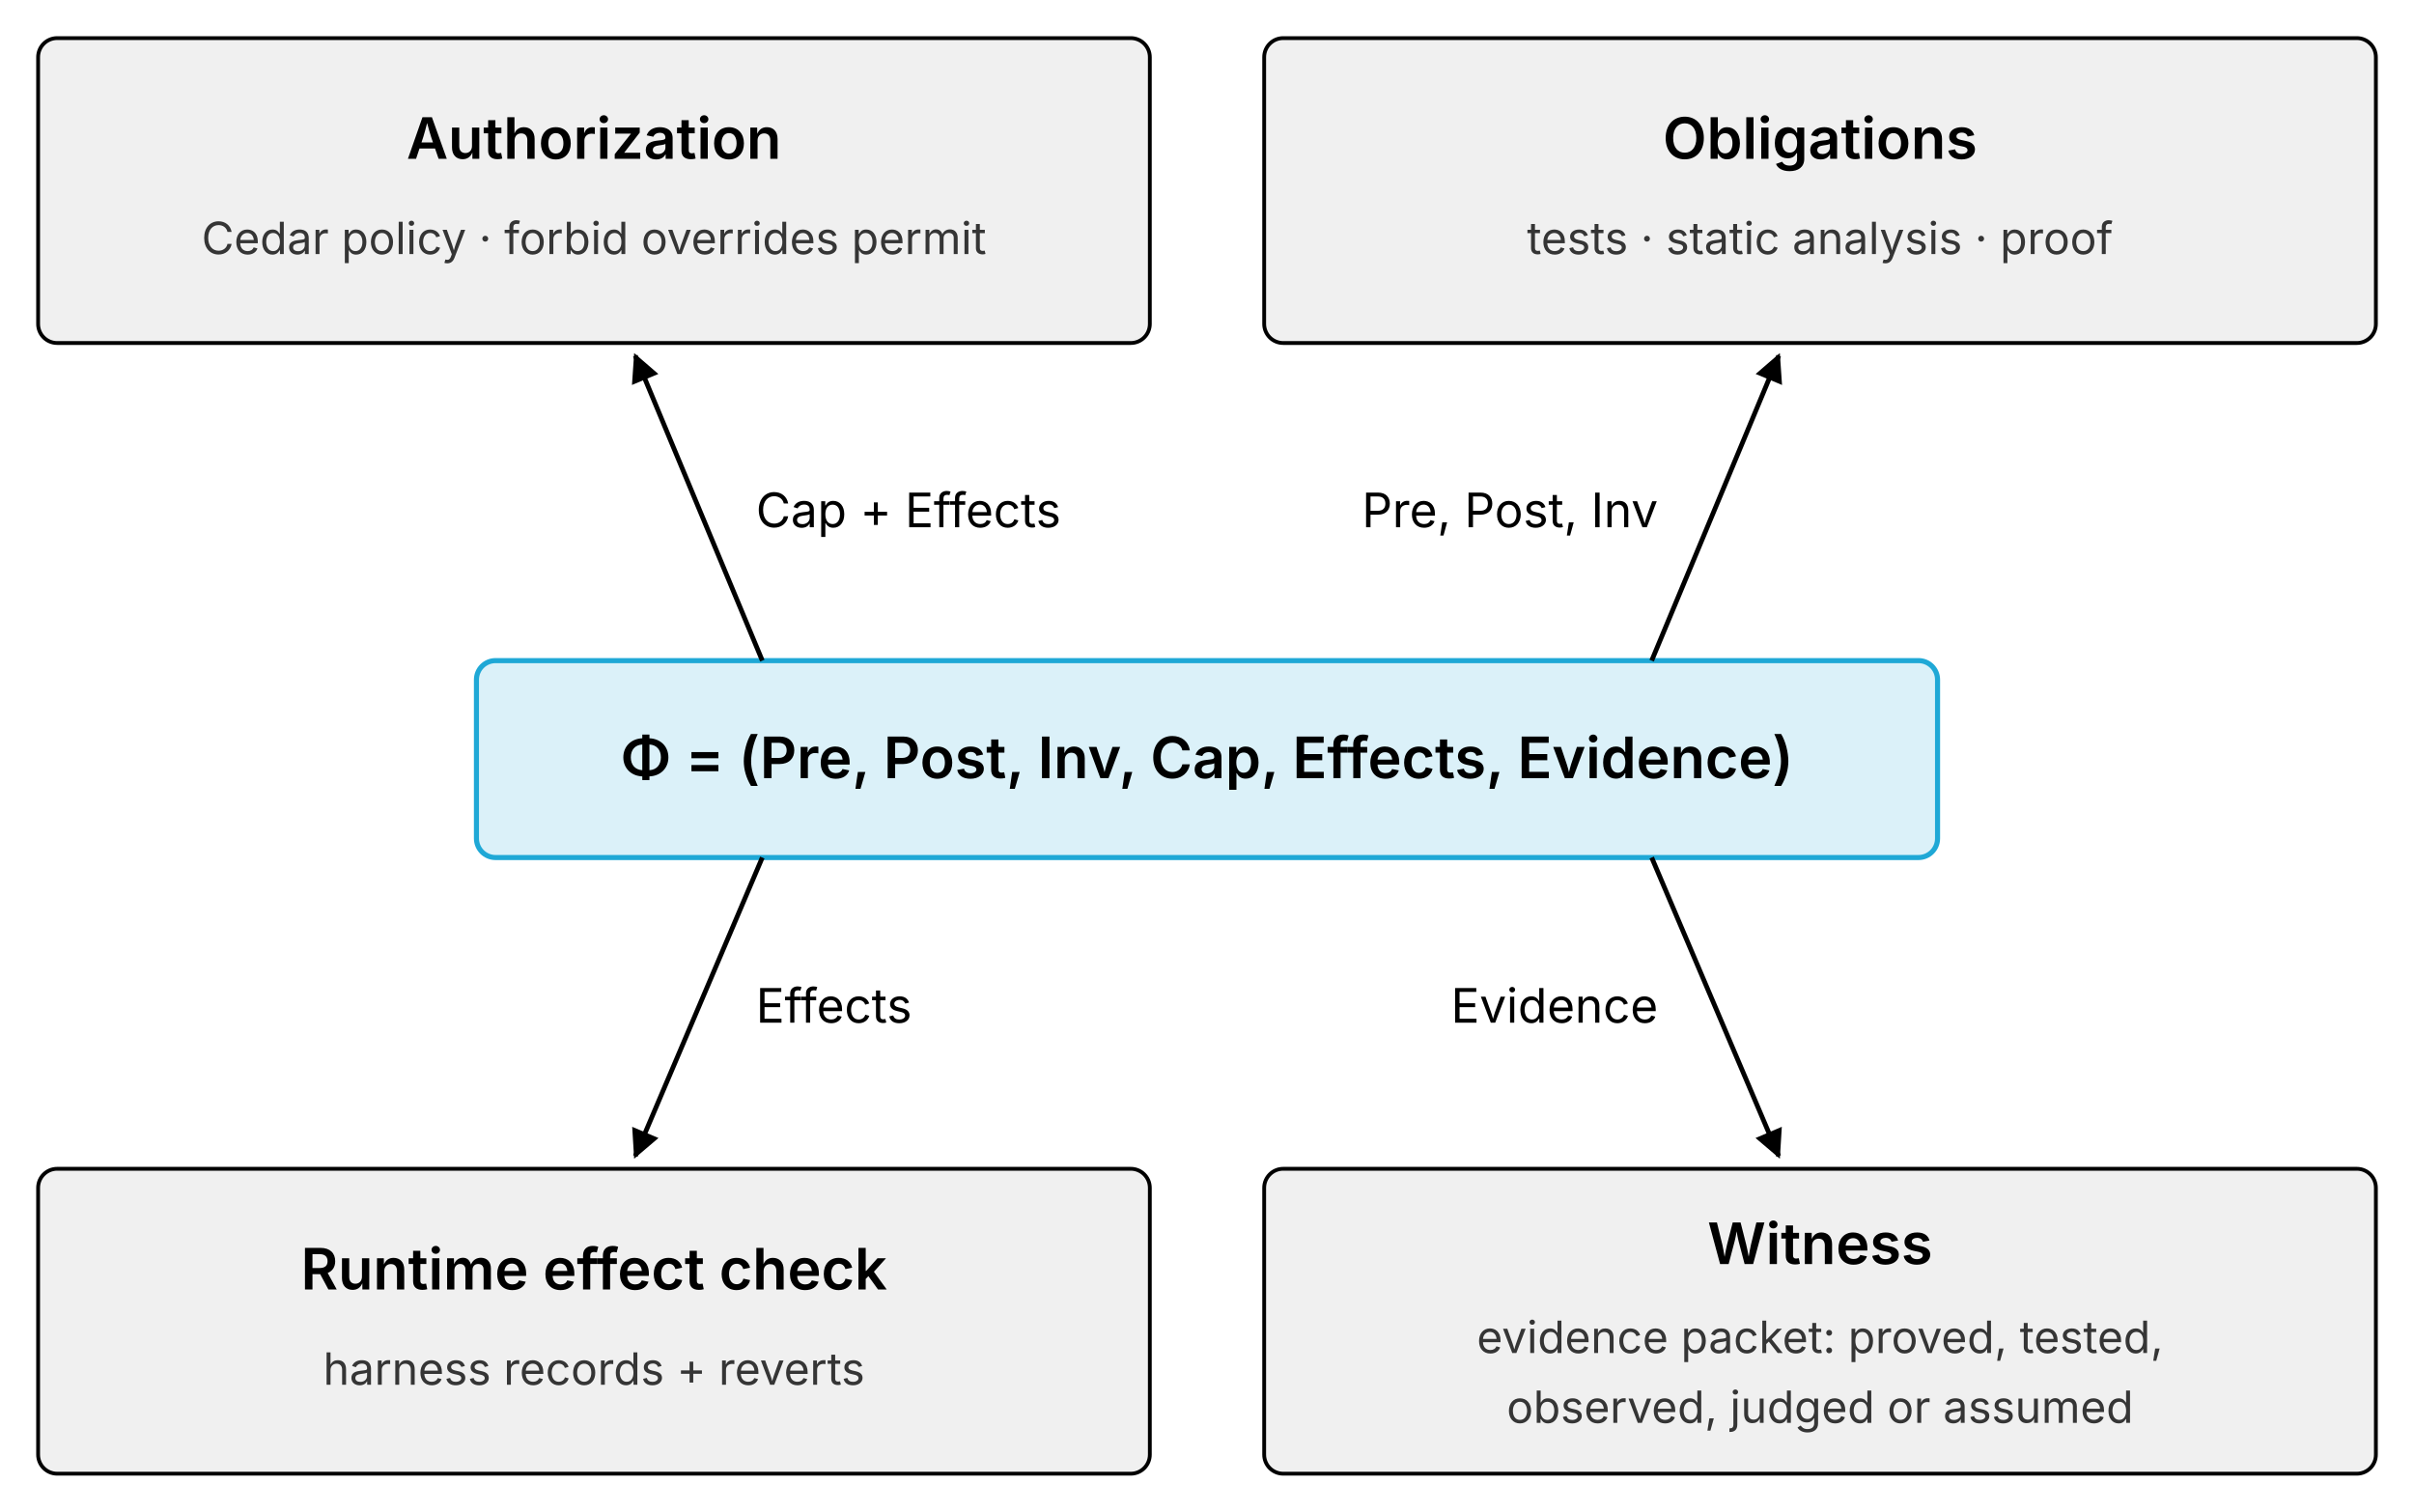
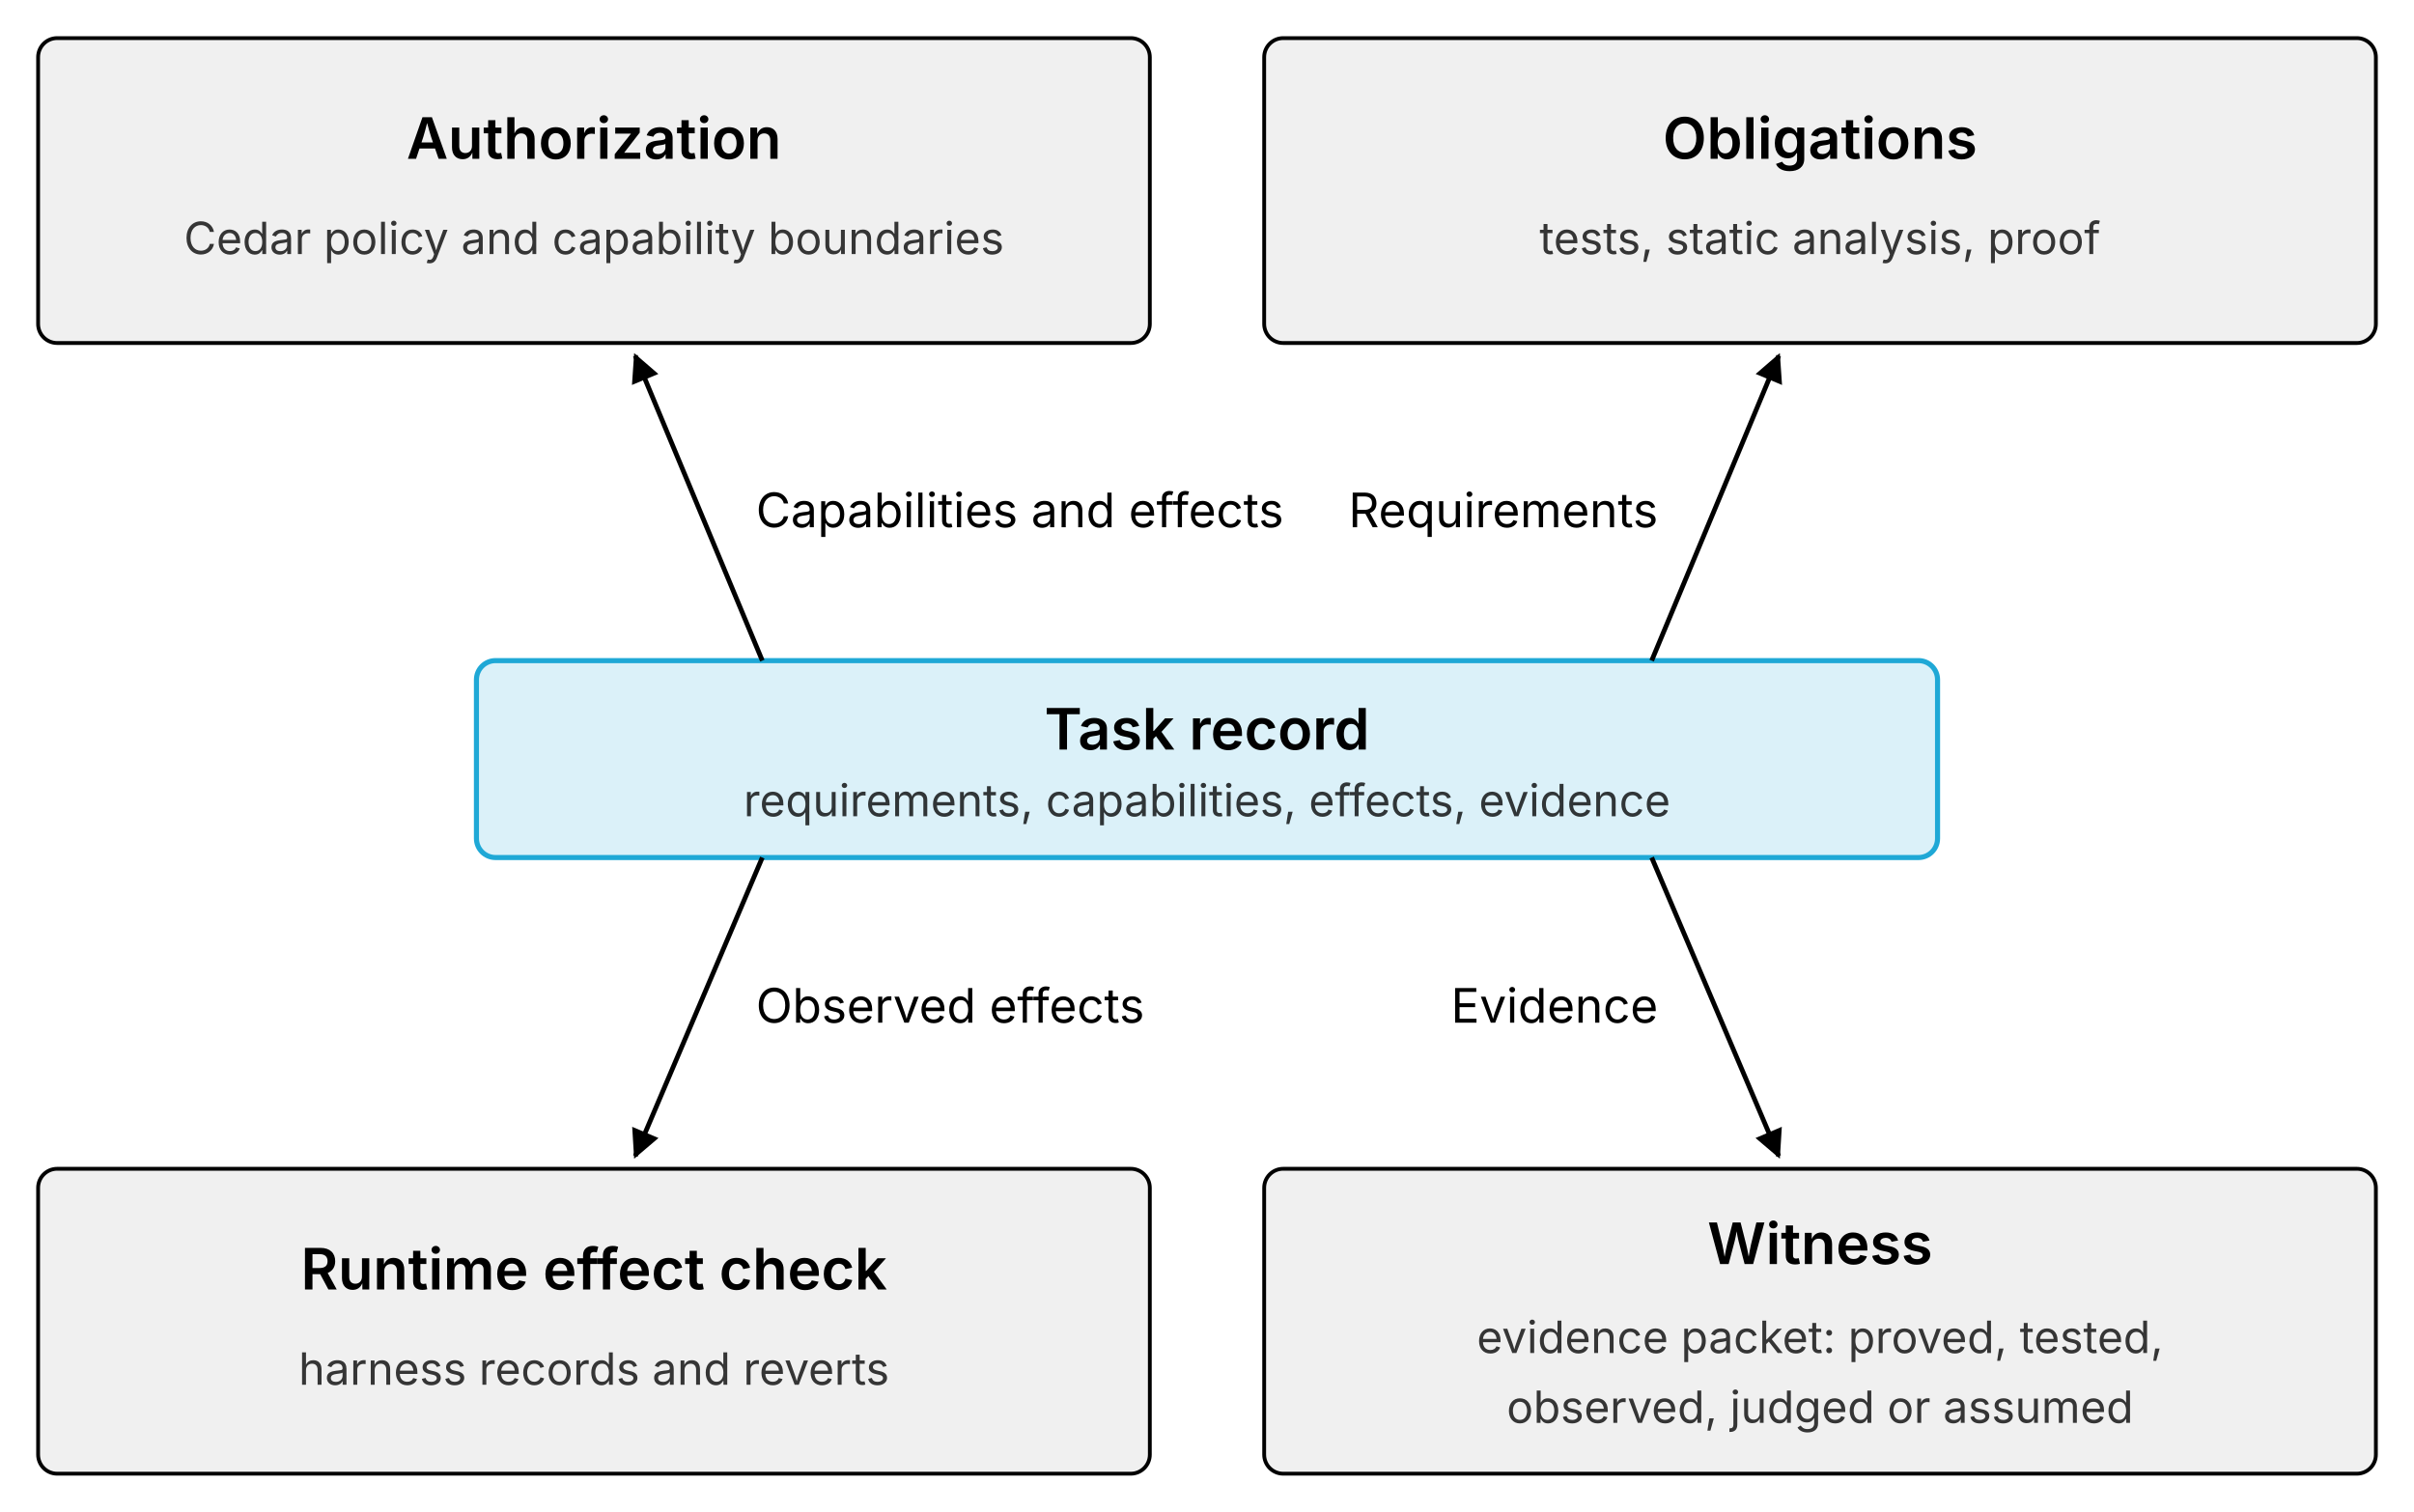
<svg xmlns="http://www.w3.org/2000/svg" viewBox="0 0 760 476" width="100%" role="img" aria-labelledby="f2-title f2-desc" font-family="Inter, -apple-system, 'Segoe UI', Helvetica, Arial, sans-serif" fill="currentColor">
  <defs>
    <marker id="f2-arrow" viewBox="0 0 10 10" refX="9" refY="5" markerWidth="9" markerHeight="9" markerUnits="userSpaceOnUse" orient="auto">
      <path d="M0,0 L10,5 L0,10 Z" fill="currentColor" />
    </marker>
  </defs>
  <g stroke="currentColor" stroke-width="1.2" fill="rgba(128,128,128,0.12)">
    <rect x="12" y="12" width="350" height="96" rx="6" />
    <rect x="398" y="12" width="350" height="96" rx="6" />
    <rect x="12" y="368" width="350" height="96" rx="6" />
    <rect x="398" y="368" width="350" height="96" rx="6" />
  </g>
  <rect x="150" y="208" width="460" height="62" rx="6" stroke="#1fa8d6" stroke-width="1.6" fill="rgba(31,168,214,0.16)" />
-   <text x="380" y="245" font-size="18" font-weight="600" text-anchor="middle">Φ = (Pre, Post, Inv, Cap, Effects, Evidence)</text>
+   <text x="380" y="236" font-size="18" font-weight="600" text-anchor="middle">Task record</text>
+   <text x="380" y="257" font-size="14" opacity="0.78" text-anchor="middle">requirements, capabilities, effects, evidence</text>
  <g stroke="currentColor" stroke-width="1.5" fill="none" marker-end="url(#f2-arrow)">
    <line x1="240" y1="208" x2="200" y2="112" />
    <line x1="520" y1="208" x2="560" y2="112" />
    <line x1="240" y1="270" x2="200" y2="364" />
    <line x1="520" y1="270" x2="560" y2="364" />
  </g>
  <g font-size="15">
-     <text x="238" y="166">Cap + Effects</text>
-     <text x="522" y="166" text-anchor="end">Pre, Post, Inv</text>
-     <text x="238" y="322">Effects</text>
+     <text x="238" y="166">Capabilities and effects</text>
+     <text x="522" y="166" text-anchor="end">Requirements</text>
+     <text x="238" y="322">Observed effects</text>
    <text x="522" y="322" text-anchor="end">Evidence</text>
  </g>
  <text x="187" y="50" font-size="18" font-weight="600" text-anchor="middle">Authorization</text>
-   <text x="187" y="80" font-size="14" opacity="0.78" text-anchor="middle">Cedar policy · forbid overrides permit</text>
+   <text x="187" y="80" font-size="14" opacity="0.78" text-anchor="middle">Cedar policy and capability boundaries</text>
  <text x="573" y="50" font-size="18" font-weight="600" text-anchor="middle">Obligations</text>
-   <text x="573" y="80" font-size="14" opacity="0.78" text-anchor="middle">tests · static analysis · proof</text>
+   <text x="573" y="80" font-size="14" opacity="0.78" text-anchor="middle">tests, static analysis, proof</text>
  <text x="187" y="406" font-size="18" font-weight="600" text-anchor="middle">Runtime effect check</text>
-   <text x="187" y="436" font-size="14" opacity="0.78" text-anchor="middle">harness records + reverts</text>
+   <text x="187" y="436" font-size="14" opacity="0.78" text-anchor="middle">harness records and reverts</text>
  <text x="573" y="398" font-size="18" font-weight="600" text-anchor="middle">Witness</text>
  <text x="573" y="426" font-size="14" opacity="0.78" text-anchor="middle">evidence packet: proved, tested,</text>
  <text x="573" y="448" font-size="14" opacity="0.78" text-anchor="middle">observed, judged or assumed</text>
</svg>
